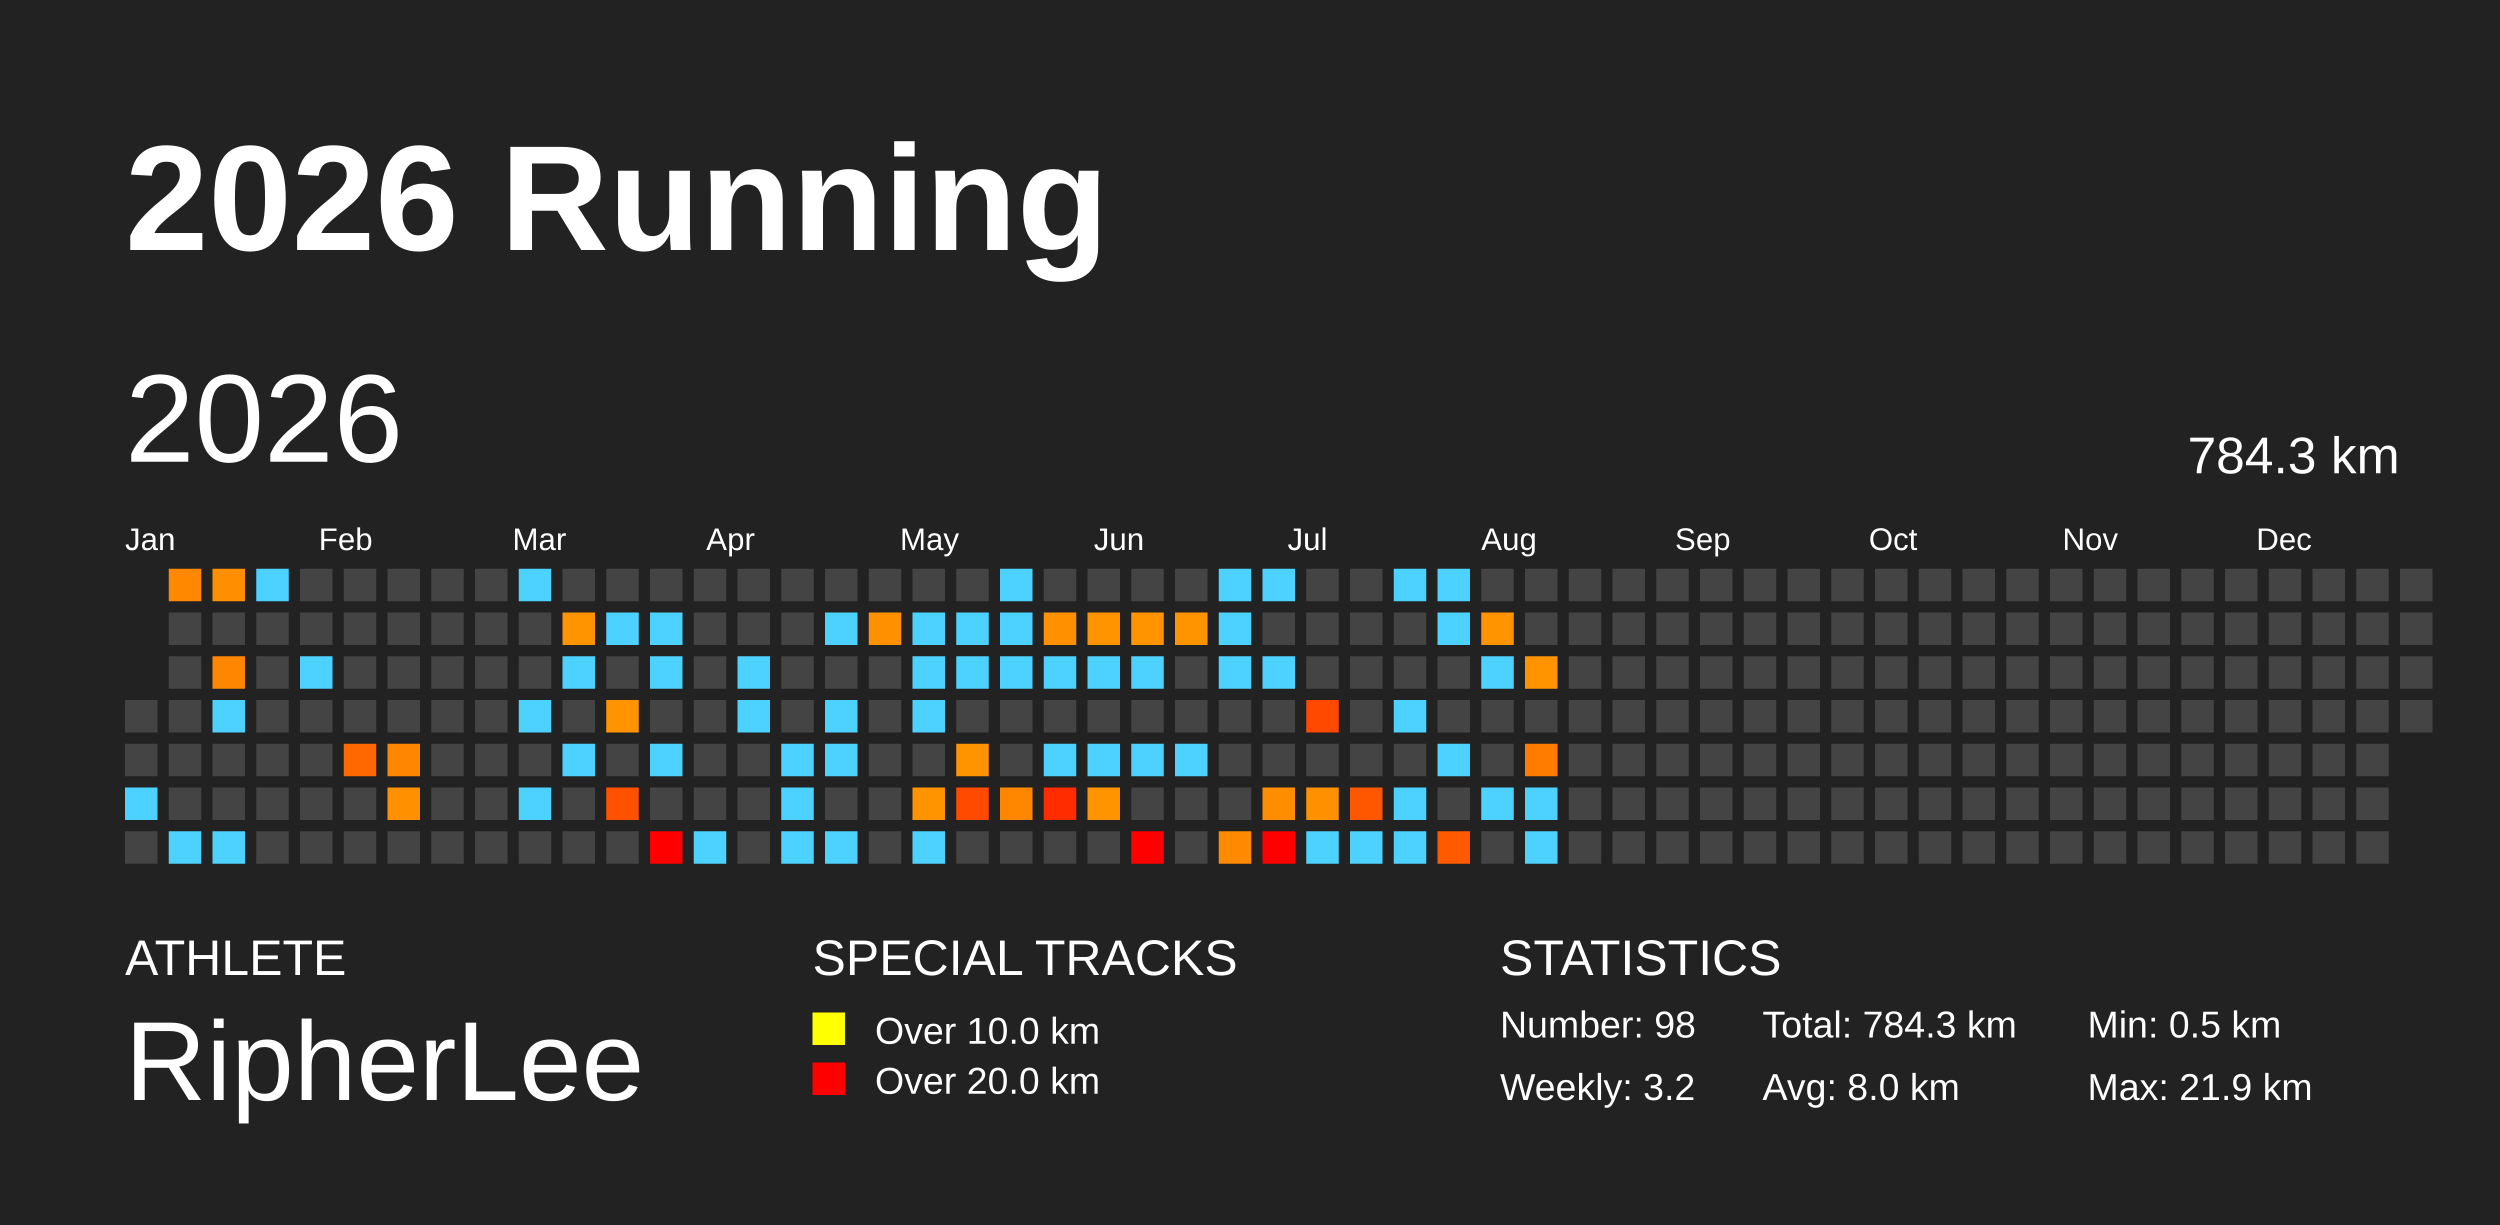
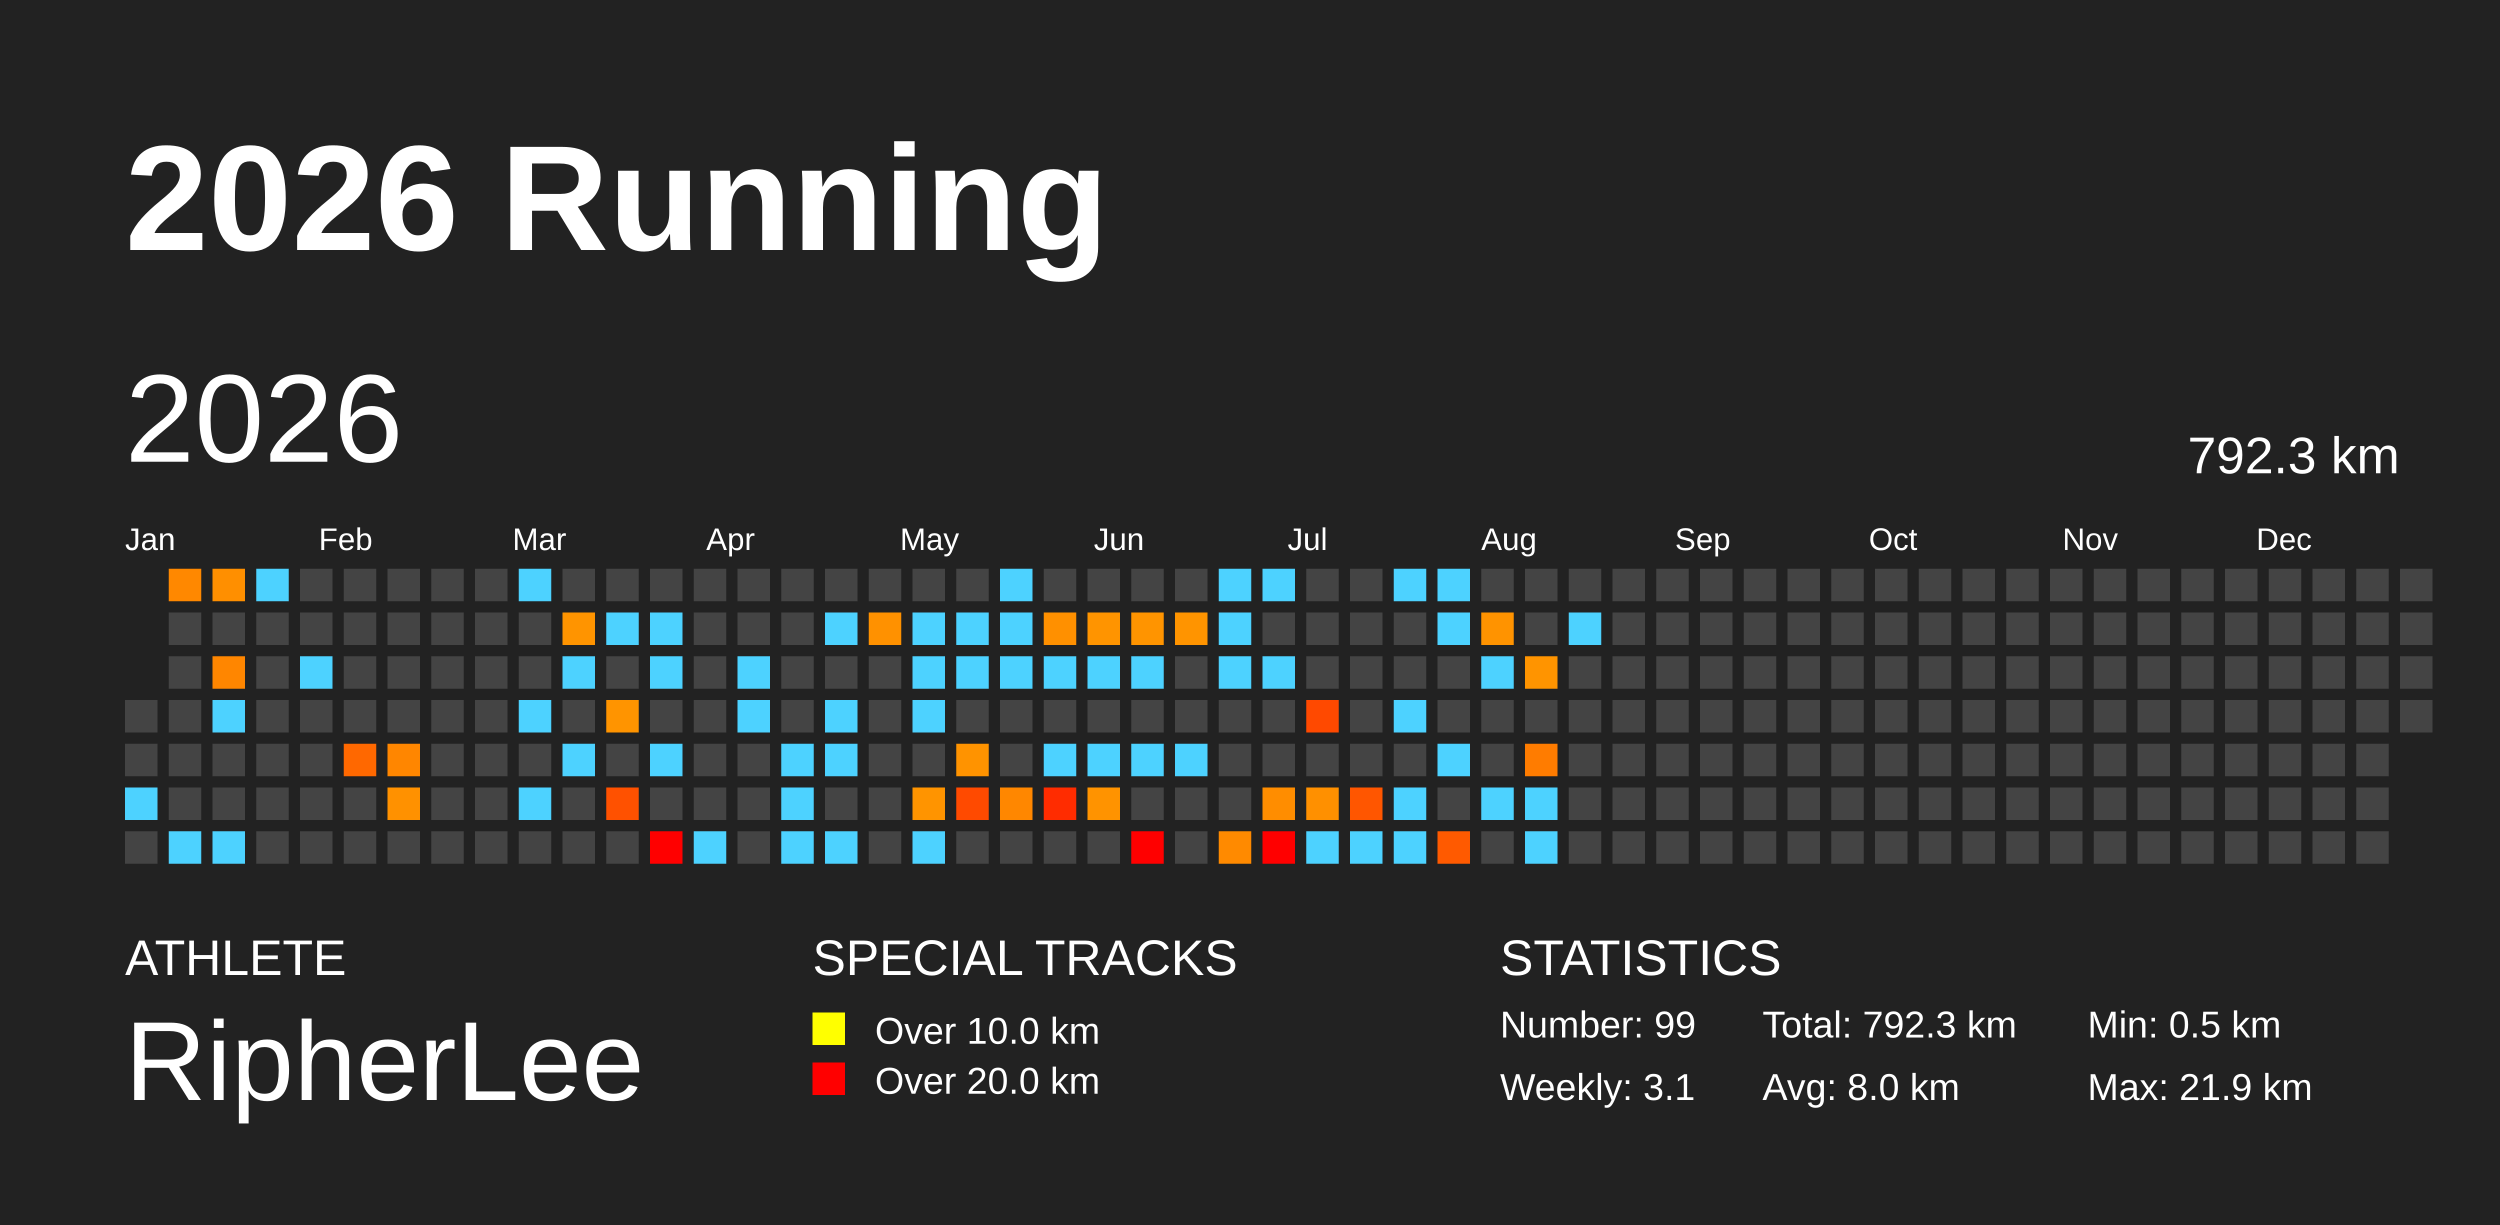
<svg xmlns="http://www.w3.org/2000/svg" baseProfile="full" height="98mm" version="1.1" viewBox="0,0,200,98" width="200mm">
  <defs />
  <rect fill="#222222" height="98" width="200" x="0" y="0" />
  <text fill="#FFFFFF" style="font-size:12px; font-family:Arial; font-weight:bold;" x="10" y="20">2026 Running</text>
  <text fill="#FFFFFF" style="font-size:4px; font-family:Arial" x="10" y="78">ATHLETE</text>
  <text fill="#FFFFFF" style="font-size:9px; font-family:Arial" x="10" y="88">RipherLee</text>
  <text fill="#FFFFFF" style="font-size:4px; font-family:Arial" x="65" y="78">SPECIAL TRACKS</text>
  <rect fill="yellow" height="2.6" width="2.6" x="65" y="81" />
  <text fill="#FFFFFF" style="font-size:3px; font-family:Arial" x="70" y="83.5">Over 10.0 km</text>
  <rect fill="red" height="2.6" width="2.6" x="65" y="85" />
  <text fill="#FFFFFF" style="font-size:3px; font-family:Arial" x="70" y="87.5">Over 20.0 km</text>
  <text fill="#FFFFFF" style="font-size:4px; font-family:Arial" x="120" y="78">STATISTICS</text>
-   <text fill="#FFFFFF" style="font-size:3px; font-family:Arial" x="120" y="83">Number: 98</text>
-   <text fill="#FFFFFF" style="font-size:3px; font-family:Arial" x="120" y="88">Weekly: 3.2</text>
-   <text fill="#FFFFFF" style="font-size:3px; font-family:Arial" x="141" y="83">Total: 784.3 km</text>
+   <text fill="#FFFFFF" style="font-size:3px; font-family:Arial" x="120" y="83">Number: 99</text>
+   <text fill="#FFFFFF" style="font-size:3px; font-family:Arial" x="120" y="88">Weekly: 3.1</text>
+   <text fill="#FFFFFF" style="font-size:3px; font-family:Arial" x="141" y="83">Total: 792.3 km</text>
  <text fill="#FFFFFF" style="font-size:3px; font-family:Arial" x="141" y="88">Avg: 8.0 km</text>
  <text fill="#FFFFFF" style="font-size:3px; font-family:Arial" x="167" y="83">Min: 0.5 km</text>
  <text fill="#FFFFFF" style="font-size:3px; font-family:Arial" x="167" y="88">Max: 21.9 km</text>
  <text dominant-baseline="hanging" fill="#FFFFFF" style="font-size:10.0px; font-family:Arial;" x="10" y="30">2026</text>
-   <text dominant-baseline="hanging" fill="#FFFFFF" style="font-size:4.125px; font-family:Arial;" x="175" y="35">784.3 km</text>
+   <text dominant-baseline="hanging" fill="#FFFFFF" style="font-size:4.125px; font-family:Arial;" x="175" y="35">792.3 km</text>
  <text fill="#FFFFFF" style="font-size:2.5px; font-family:Arial" x="10.0" y="44">Jan</text>
  <text fill="#FFFFFF" style="font-size:2.5px; font-family:Arial" x="25.5" y="44">Feb</text>
  <text fill="#FFFFFF" style="font-size:2.5px; font-family:Arial" x="41.0" y="44">Mar</text>
  <text fill="#FFFFFF" style="font-size:2.5px; font-family:Arial" x="56.5" y="44">Apr</text>
  <text fill="#FFFFFF" style="font-size:2.5px; font-family:Arial" x="72.0" y="44">May</text>
  <text fill="#FFFFFF" style="font-size:2.5px; font-family:Arial" x="87.5" y="44">Jun</text>
  <text fill="#FFFFFF" style="font-size:2.5px; font-family:Arial" x="103.0" y="44">Jul</text>
  <text fill="#FFFFFF" style="font-size:2.5px; font-family:Arial" x="118.5" y="44">Aug</text>
  <text fill="#FFFFFF" style="font-size:2.5px; font-family:Arial" x="134.0" y="44">Sep</text>
  <text fill="#FFFFFF" style="font-size:2.5px; font-family:Arial" x="149.5" y="44">Oct</text>
  <text fill="#FFFFFF" style="font-size:2.5px; font-family:Arial" x="165.0" y="44">Nov</text>
  <text fill="#FFFFFF" style="font-size:2.5px; font-family:Arial" x="180.5" y="44">Dec</text>
  <rect fill="#444444" height="2.6" width="2.6" x="10.0" y="56.0" />
  <rect fill="#444444" height="2.6" width="2.6" x="10.0" y="59.5" />
  <rect fill="#4dd2ff" height="2.6" width="2.6" x="10.0" y="63.0" />
  <rect fill="#444444" height="2.6" width="2.6" x="10.0" y="66.5" />
  <rect fill="#ff8800" height="2.6" width="2.6" x="13.5" y="45.5" />
  <rect fill="#444444" height="2.6" width="2.6" x="13.5" y="49.0" />
  <rect fill="#444444" height="2.6" width="2.6" x="13.5" y="52.5" />
  <rect fill="#444444" height="2.6" width="2.6" x="13.5" y="56.0" />
  <rect fill="#444444" height="2.6" width="2.6" x="13.5" y="59.5" />
  <rect fill="#444444" height="2.6" width="2.6" x="13.5" y="63.0" />
  <rect fill="#4dd2ff" height="2.6" width="2.6" x="13.5" y="66.5" />
  <rect fill="#ff8f00" height="2.6" width="2.6" x="17.0" y="45.5" />
  <rect fill="#444444" height="2.6" width="2.6" x="17.0" y="49.0" />
  <rect fill="#ff8600" height="2.6" width="2.6" x="17.0" y="52.5" />
  <rect fill="#4dd2ff" height="2.6" width="2.6" x="17.0" y="56.0" />
  <rect fill="#444444" height="2.6" width="2.6" x="17.0" y="59.5" />
  <rect fill="#444444" height="2.6" width="2.6" x="17.0" y="63.0" />
  <rect fill="#4dd2ff" height="2.6" width="2.6" x="17.0" y="66.5" />
  <rect fill="#4dd2ff" height="2.6" width="2.6" x="20.5" y="45.5" />
  <rect fill="#444444" height="2.6" width="2.6" x="20.5" y="49.0" />
  <rect fill="#444444" height="2.6" width="2.6" x="20.5" y="52.5" />
  <rect fill="#444444" height="2.6" width="2.6" x="20.5" y="56.0" />
  <rect fill="#444444" height="2.6" width="2.6" x="20.5" y="59.5" />
  <rect fill="#444444" height="2.6" width="2.6" x="20.5" y="63.0" />
  <rect fill="#444444" height="2.6" width="2.6" x="20.5" y="66.5" />
  <rect fill="#444444" height="2.6" width="2.6" x="24.0" y="45.5" />
  <rect fill="#444444" height="2.6" width="2.6" x="24.0" y="49.0" />
  <rect fill="#4dd2ff" height="2.6" width="2.6" x="24.0" y="52.5" />
  <rect fill="#444444" height="2.6" width="2.6" x="24.0" y="56.0" />
  <rect fill="#444444" height="2.6" width="2.6" x="24.0" y="59.5" />
  <rect fill="#444444" height="2.6" width="2.6" x="24.0" y="63.0" />
  <rect fill="#444444" height="2.6" width="2.6" x="24.0" y="66.5" />
  <rect fill="#444444" height="2.6" width="2.6" x="27.5" y="45.5" />
  <rect fill="#444444" height="2.6" width="2.6" x="27.5" y="49.0" />
  <rect fill="#444444" height="2.6" width="2.6" x="27.5" y="52.5" />
  <rect fill="#444444" height="2.6" width="2.6" x="27.5" y="56.0" />
  <rect fill="#ff6800" height="2.6" width="2.6" x="27.5" y="59.5" />
  <rect fill="#444444" height="2.6" width="2.6" x="27.5" y="63.0" />
  <rect fill="#444444" height="2.6" width="2.6" x="27.5" y="66.5" />
  <rect fill="#444444" height="2.6" width="2.6" x="31.0" y="45.5" />
  <rect fill="#444444" height="2.6" width="2.6" x="31.0" y="49.0" />
  <rect fill="#444444" height="2.6" width="2.6" x="31.0" y="52.5" />
  <rect fill="#444444" height="2.6" width="2.6" x="31.0" y="56.0" />
  <rect fill="#ff8600" height="2.6" width="2.6" x="31.0" y="59.5" />
  <rect fill="#ff9100" height="2.6" width="2.6" x="31.0" y="63.0" />
  <rect fill="#444444" height="2.6" width="2.6" x="31.0" y="66.5" />
  <rect fill="#444444" height="2.6" width="2.6" x="34.5" y="45.5" />
  <rect fill="#444444" height="2.6" width="2.6" x="34.5" y="49.0" />
  <rect fill="#444444" height="2.6" width="2.6" x="34.5" y="52.5" />
  <rect fill="#444444" height="2.6" width="2.6" x="34.5" y="56.0" />
  <rect fill="#444444" height="2.6" width="2.6" x="34.5" y="59.5" />
  <rect fill="#444444" height="2.6" width="2.6" x="34.5" y="63.0" />
  <rect fill="#444444" height="2.6" width="2.6" x="34.5" y="66.5" />
  <rect fill="#444444" height="2.6" width="2.6" x="38.0" y="45.5" />
  <rect fill="#444444" height="2.6" width="2.6" x="38.0" y="49.0" />
  <rect fill="#444444" height="2.6" width="2.6" x="38.0" y="52.5" />
  <rect fill="#444444" height="2.6" width="2.6" x="38.0" y="56.0" />
  <rect fill="#444444" height="2.6" width="2.6" x="38.0" y="59.5" />
  <rect fill="#444444" height="2.6" width="2.6" x="38.0" y="63.0" />
  <rect fill="#444444" height="2.6" width="2.6" x="38.0" y="66.5" />
  <rect fill="#4dd2ff" height="2.6" width="2.6" x="41.5" y="45.5" />
  <rect fill="#444444" height="2.6" width="2.6" x="41.5" y="49.0" />
  <rect fill="#444444" height="2.6" width="2.6" x="41.5" y="52.5" />
  <rect fill="#4dd2ff" height="2.6" width="2.6" x="41.5" y="56.0" />
  <rect fill="#444444" height="2.6" width="2.6" x="41.5" y="59.5" />
  <rect fill="#4dd2ff" height="2.6" width="2.6" x="41.5" y="63.0" />
  <rect fill="#444444" height="2.6" width="2.6" x="41.5" y="66.5" />
  <rect fill="#444444" height="2.6" width="2.6" x="45.0" y="45.5" />
  <rect fill="#ff9400" height="2.6" width="2.6" x="45.0" y="49.0" />
  <rect fill="#4dd2ff" height="2.6" width="2.6" x="45.0" y="52.5" />
  <rect fill="#444444" height="2.6" width="2.6" x="45.0" y="56.0" />
  <rect fill="#4dd2ff" height="2.6" width="2.6" x="45.0" y="59.5" />
  <rect fill="#444444" height="2.6" width="2.6" x="45.0" y="63.0" />
  <rect fill="#444444" height="2.6" width="2.6" x="45.0" y="66.5" />
  <rect fill="#444444" height="2.6" width="2.6" x="48.5" y="45.5" />
  <rect fill="#4dd2ff" height="2.6" width="2.6" x="48.5" y="49.0" />
  <rect fill="#444444" height="2.6" width="2.6" x="48.5" y="52.5" />
  <rect fill="#ff9400" height="2.6" width="2.6" x="48.5" y="56.0" />
  <rect fill="#444444" height="2.6" width="2.6" x="48.5" y="59.5" />
  <rect fill="#ff5100" height="2.6" width="2.6" x="48.5" y="63.0" />
  <rect fill="#444444" height="2.6" width="2.6" x="48.5" y="66.5" />
  <rect fill="#444444" height="2.6" width="2.6" x="52.0" y="45.5" />
  <rect fill="#4dd2ff" height="2.6" width="2.6" x="52.0" y="49.0" />
  <rect fill="#4dd2ff" height="2.6" width="2.6" x="52.0" y="52.5" />
  <rect fill="#444444" height="2.6" width="2.6" x="52.0" y="56.0" />
  <rect fill="#4dd2ff" height="2.6" width="2.6" x="52.0" y="59.5" />
  <rect fill="#444444" height="2.6" width="2.6" x="52.0" y="63.0" />
  <rect fill="red" height="2.6" width="2.6" x="52.0" y="66.5" />
  <rect fill="#444444" height="2.6" width="2.6" x="55.5" y="45.5" />
  <rect fill="#444444" height="2.6" width="2.6" x="55.5" y="49.0" />
  <rect fill="#444444" height="2.6" width="2.6" x="55.5" y="52.5" />
  <rect fill="#444444" height="2.6" width="2.6" x="55.5" y="56.0" />
  <rect fill="#444444" height="2.6" width="2.6" x="55.5" y="59.5" />
  <rect fill="#444444" height="2.6" width="2.6" x="55.5" y="63.0" />
  <rect fill="#4dd2ff" height="2.6" width="2.6" x="55.5" y="66.5" />
  <rect fill="#444444" height="2.6" width="2.6" x="59.0" y="45.5" />
  <rect fill="#444444" height="2.6" width="2.6" x="59.0" y="49.0" />
  <rect fill="#4dd2ff" height="2.6" width="2.6" x="59.0" y="52.5" />
  <rect fill="#4dd2ff" height="2.6" width="2.6" x="59.0" y="56.0" />
  <rect fill="#444444" height="2.6" width="2.6" x="59.0" y="59.5" />
  <rect fill="#444444" height="2.6" width="2.6" x="59.0" y="63.0" />
  <rect fill="#444444" height="2.6" width="2.6" x="59.0" y="66.5" />
  <rect fill="#444444" height="2.6" width="2.6" x="62.5" y="45.5" />
  <rect fill="#444444" height="2.6" width="2.6" x="62.5" y="49.0" />
  <rect fill="#444444" height="2.6" width="2.6" x="62.5" y="52.5" />
  <rect fill="#444444" height="2.6" width="2.6" x="62.5" y="56.0" />
  <rect fill="#4dd2ff" height="2.6" width="2.6" x="62.5" y="59.5" />
  <rect fill="#4dd2ff" height="2.6" width="2.6" x="62.5" y="63.0" />
  <rect fill="#4dd2ff" height="2.6" width="2.6" x="62.5" y="66.5" />
  <rect fill="#444444" height="2.6" width="2.6" x="66.0" y="45.5" />
  <rect fill="#4dd2ff" height="2.6" width="2.6" x="66.0" y="49.0" />
  <rect fill="#444444" height="2.6" width="2.6" x="66.0" y="52.5" />
  <rect fill="#4dd2ff" height="2.6" width="2.6" x="66.0" y="56.0" />
  <rect fill="#4dd2ff" height="2.6" width="2.6" x="66.0" y="59.5" />
  <rect fill="#444444" height="2.6" width="2.6" x="66.0" y="63.0" />
  <rect fill="#4dd2ff" height="2.6" width="2.6" x="66.0" y="66.5" />
  <rect fill="#444444" height="2.6" width="2.6" x="69.5" y="45.5" />
  <rect fill="#ff9100" height="2.6" width="2.6" x="69.5" y="49.0" />
  <rect fill="#444444" height="2.6" width="2.6" x="69.5" y="52.5" />
  <rect fill="#444444" height="2.6" width="2.6" x="69.5" y="56.0" />
  <rect fill="#444444" height="2.6" width="2.6" x="69.5" y="59.5" />
  <rect fill="#444444" height="2.6" width="2.6" x="69.5" y="63.0" />
  <rect fill="#444444" height="2.6" width="2.6" x="69.5" y="66.5" />
  <rect fill="#444444" height="2.6" width="2.6" x="73.0" y="45.5" />
  <rect fill="#4dd2ff" height="2.6" width="2.6" x="73.0" y="49.0" />
  <rect fill="#4dd2ff" height="2.6" width="2.6" x="73.0" y="52.5" />
  <rect fill="#4dd2ff" height="2.6" width="2.6" x="73.0" y="56.0" />
  <rect fill="#444444" height="2.6" width="2.6" x="73.0" y="59.5" />
  <rect fill="#ff9400" height="2.6" width="2.6" x="73.0" y="63.0" />
  <rect fill="#4dd2ff" height="2.6" width="2.6" x="73.0" y="66.5" />
  <rect fill="#444444" height="2.6" width="2.6" x="76.5" y="45.5" />
  <rect fill="#4dd2ff" height="2.6" width="2.6" x="76.5" y="49.0" />
  <rect fill="#4dd2ff" height="2.6" width="2.6" x="76.5" y="52.5" />
  <rect fill="#444444" height="2.6" width="2.6" x="76.5" y="56.0" />
  <rect fill="#ff9300" height="2.6" width="2.6" x="76.5" y="59.5" />
  <rect fill="#ff4a00" height="2.6" width="2.6" x="76.5" y="63.0" />
  <rect fill="#444444" height="2.6" width="2.6" x="76.5" y="66.5" />
  <rect fill="#4dd2ff" height="2.6" width="2.6" x="80.0" y="45.5" />
  <rect fill="#4dd2ff" height="2.6" width="2.6" x="80.0" y="49.0" />
  <rect fill="#4dd2ff" height="2.6" width="2.6" x="80.0" y="52.5" />
  <rect fill="#444444" height="2.6" width="2.6" x="80.0" y="56.0" />
  <rect fill="#444444" height="2.6" width="2.6" x="80.0" y="59.5" />
  <rect fill="#ff8700" height="2.6" width="2.6" x="80.0" y="63.0" />
  <rect fill="#444444" height="2.6" width="2.6" x="80.0" y="66.5" />
  <rect fill="#444444" height="2.6" width="2.6" x="83.5" y="45.5" />
  <rect fill="#ff9000" height="2.6" width="2.6" x="83.5" y="49.0" />
  <rect fill="#4dd2ff" height="2.6" width="2.6" x="83.5" y="52.5" />
  <rect fill="#444444" height="2.6" width="2.6" x="83.5" y="56.0" />
  <rect fill="#4dd2ff" height="2.6" width="2.6" x="83.5" y="59.5" />
  <rect fill="#ff2c00" height="2.6" width="2.6" x="83.5" y="63.0" />
  <rect fill="#444444" height="2.6" width="2.6" x="83.5" y="66.5" />
  <rect fill="#444444" height="2.6" width="2.6" x="87.0" y="45.5" />
  <rect fill="#ff9400" height="2.6" width="2.6" x="87.0" y="49.0" />
  <rect fill="#4dd2ff" height="2.6" width="2.6" x="87.0" y="52.5" />
  <rect fill="#444444" height="2.6" width="2.6" x="87.0" y="56.0" />
  <rect fill="#4dd2ff" height="2.6" width="2.6" x="87.0" y="59.5" />
  <rect fill="#ff9300" height="2.6" width="2.6" x="87.0" y="63.0" />
  <rect fill="#444444" height="2.6" width="2.6" x="87.0" y="66.5" />
  <rect fill="#444444" height="2.6" width="2.6" x="90.5" y="45.5" />
  <rect fill="#ff9400" height="2.6" width="2.6" x="90.5" y="49.0" />
  <rect fill="#4dd2ff" height="2.6" width="2.6" x="90.5" y="52.5" />
  <rect fill="#444444" height="2.6" width="2.6" x="90.5" y="56.0" />
  <rect fill="#4dd2ff" height="2.6" width="2.6" x="90.5" y="59.5" />
  <rect fill="#444444" height="2.6" width="2.6" x="90.5" y="63.0" />
  <rect fill="red" height="2.6" width="2.6" x="90.5" y="66.5" />
  <rect fill="#444444" height="2.6" width="2.6" x="94.0" y="45.5" />
  <rect fill="#ff9400" height="2.6" width="2.6" x="94.0" y="49.0" />
  <rect fill="#444444" height="2.6" width="2.6" x="94.0" y="52.5" />
  <rect fill="#444444" height="2.6" width="2.6" x="94.0" y="56.0" />
  <rect fill="#4dd2ff" height="2.6" width="2.6" x="94.0" y="59.5" />
  <rect fill="#444444" height="2.6" width="2.6" x="94.0" y="63.0" />
  <rect fill="#444444" height="2.6" width="2.6" x="94.0" y="66.5" />
  <rect fill="#4dd2ff" height="2.6" width="2.6" x="97.5" y="45.5" />
  <rect fill="#4dd2ff" height="2.6" width="2.6" x="97.5" y="49.0" />
  <rect fill="#4dd2ff" height="2.6" width="2.6" x="97.5" y="52.5" />
  <rect fill="#444444" height="2.6" width="2.6" x="97.5" y="56.0" />
  <rect fill="#444444" height="2.6" width="2.6" x="97.5" y="59.5" />
  <rect fill="#444444" height="2.6" width="2.6" x="97.5" y="63.0" />
  <rect fill="#ff8a00" height="2.6" width="2.6" x="97.5" y="66.5" />
  <rect fill="#4dd2ff" height="2.6" width="2.6" x="101.0" y="45.5" />
  <rect fill="#444444" height="2.6" width="2.6" x="101.0" y="49.0" />
  <rect fill="#4dd2ff" height="2.6" width="2.6" x="101.0" y="52.5" />
  <rect fill="#444444" height="2.6" width="2.6" x="101.0" y="56.0" />
  <rect fill="#444444" height="2.6" width="2.6" x="101.0" y="59.5" />
  <rect fill="#ff8d00" height="2.6" width="2.6" x="101.0" y="63.0" />
  <rect fill="red" height="2.6" width="2.6" x="101.0" y="66.5" />
  <rect fill="#444444" height="2.6" width="2.6" x="104.5" y="45.5" />
  <rect fill="#444444" height="2.6" width="2.6" x="104.5" y="49.0" />
  <rect fill="#444444" height="2.6" width="2.6" x="104.5" y="52.5" />
  <rect fill="#ff4900" height="2.6" width="2.6" x="104.5" y="56.0" />
  <rect fill="#444444" height="2.6" width="2.6" x="104.5" y="59.5" />
  <rect fill="#ff9000" height="2.6" width="2.6" x="104.5" y="63.0" />
  <rect fill="#4dd2ff" height="2.6" width="2.6" x="104.5" y="66.5" />
  <rect fill="#444444" height="2.6" width="2.6" x="108.0" y="45.5" />
  <rect fill="#444444" height="2.6" width="2.6" x="108.0" y="49.0" />
  <rect fill="#444444" height="2.6" width="2.6" x="108.0" y="52.5" />
  <rect fill="#444444" height="2.6" width="2.6" x="108.0" y="56.0" />
  <rect fill="#444444" height="2.6" width="2.6" x="108.0" y="59.5" />
  <rect fill="#ff5600" height="2.6" width="2.6" x="108.0" y="63.0" />
  <rect fill="#4dd2ff" height="2.6" width="2.6" x="108.0" y="66.5" />
  <rect fill="#4dd2ff" height="2.6" width="2.6" x="111.5" y="45.5" />
  <rect fill="#444444" height="2.6" width="2.6" x="111.5" y="49.0" />
  <rect fill="#444444" height="2.6" width="2.6" x="111.5" y="52.5" />
  <rect fill="#4dd2ff" height="2.6" width="2.6" x="111.5" y="56.0" />
  <rect fill="#444444" height="2.6" width="2.6" x="111.5" y="59.5" />
  <rect fill="#4dd2ff" height="2.6" width="2.6" x="111.5" y="63.0" />
  <rect fill="#4dd2ff" height="2.6" width="2.6" x="111.5" y="66.5" />
  <rect fill="#4dd2ff" height="2.6" width="2.6" x="115.0" y="45.5" />
  <rect fill="#4dd2ff" height="2.6" width="2.6" x="115.0" y="49.0" />
  <rect fill="#444444" height="2.6" width="2.6" x="115.0" y="52.5" />
  <rect fill="#444444" height="2.6" width="2.6" x="115.0" y="56.0" />
  <rect fill="#4dd2ff" height="2.6" width="2.6" x="115.0" y="59.5" />
  <rect fill="#444444" height="2.6" width="2.6" x="115.0" y="63.0" />
  <rect fill="#ff5a00" height="2.6" width="2.6" x="115.0" y="66.5" />
  <rect fill="#444444" height="2.6" width="2.6" x="118.5" y="45.5" />
  <rect fill="#ff9300" height="2.6" width="2.6" x="118.5" y="49.0" />
  <rect fill="#4dd2ff" height="2.6" width="2.6" x="118.5" y="52.5" />
  <rect fill="#444444" height="2.6" width="2.6" x="118.5" y="56.0" />
  <rect fill="#444444" height="2.6" width="2.6" x="118.5" y="59.5" />
  <rect fill="#4dd2ff" height="2.6" width="2.6" x="118.5" y="63.0" />
  <rect fill="#444444" height="2.6" width="2.6" x="118.5" y="66.5" />
  <rect fill="#444444" height="2.6" width="2.6" x="122.0" y="45.5" />
  <rect fill="#444444" height="2.6" width="2.6" x="122.0" y="49.0" />
  <rect fill="#ff9400" height="2.6" width="2.6" x="122.0" y="52.5" />
  <rect fill="#444444" height="2.6" width="2.6" x="122.0" y="56.0" />
  <rect fill="#ff7c00" height="2.6" width="2.6" x="122.0" y="59.5" />
  <rect fill="#4dd2ff" height="2.6" width="2.6" x="122.0" y="63.0" />
  <rect fill="#4dd2ff" height="2.6" width="2.6" x="122.0" y="66.5" />
  <rect fill="#444444" height="2.6" width="2.6" x="125.5" y="45.5" />
-   <rect fill="#444444" height="2.6" width="2.6" x="125.5" y="49.0" />
+   <rect fill="#4dd2ff" height="2.6" width="2.6" x="125.5" y="49.0" />
  <rect fill="#444444" height="2.6" width="2.6" x="125.5" y="52.5" />
  <rect fill="#444444" height="2.6" width="2.6" x="125.5" y="56.0" />
  <rect fill="#444444" height="2.6" width="2.6" x="125.5" y="59.5" />
  <rect fill="#444444" height="2.6" width="2.6" x="125.5" y="63.0" />
  <rect fill="#444444" height="2.6" width="2.6" x="125.5" y="66.5" />
  <rect fill="#444444" height="2.6" width="2.6" x="129.0" y="45.5" />
  <rect fill="#444444" height="2.6" width="2.6" x="129.0" y="49.0" />
  <rect fill="#444444" height="2.6" width="2.6" x="129.0" y="52.5" />
  <rect fill="#444444" height="2.6" width="2.6" x="129.0" y="56.0" />
  <rect fill="#444444" height="2.6" width="2.6" x="129.0" y="59.5" />
  <rect fill="#444444" height="2.6" width="2.6" x="129.0" y="63.0" />
  <rect fill="#444444" height="2.6" width="2.6" x="129.0" y="66.5" />
  <rect fill="#444444" height="2.6" width="2.6" x="132.5" y="45.5" />
  <rect fill="#444444" height="2.6" width="2.6" x="132.5" y="49.0" />
  <rect fill="#444444" height="2.6" width="2.6" x="132.5" y="52.5" />
  <rect fill="#444444" height="2.6" width="2.6" x="132.5" y="56.0" />
  <rect fill="#444444" height="2.6" width="2.6" x="132.5" y="59.5" />
  <rect fill="#444444" height="2.6" width="2.6" x="132.5" y="63.0" />
  <rect fill="#444444" height="2.6" width="2.6" x="132.5" y="66.5" />
  <rect fill="#444444" height="2.6" width="2.6" x="136.0" y="45.5" />
  <rect fill="#444444" height="2.6" width="2.6" x="136.0" y="49.0" />
  <rect fill="#444444" height="2.6" width="2.6" x="136.0" y="52.5" />
  <rect fill="#444444" height="2.6" width="2.6" x="136.0" y="56.0" />
  <rect fill="#444444" height="2.6" width="2.6" x="136.0" y="59.5" />
  <rect fill="#444444" height="2.6" width="2.6" x="136.0" y="63.0" />
  <rect fill="#444444" height="2.6" width="2.6" x="136.0" y="66.5" />
  <rect fill="#444444" height="2.6" width="2.6" x="139.5" y="45.5" />
  <rect fill="#444444" height="2.6" width="2.6" x="139.5" y="49.0" />
  <rect fill="#444444" height="2.6" width="2.6" x="139.5" y="52.5" />
  <rect fill="#444444" height="2.6" width="2.6" x="139.5" y="56.0" />
  <rect fill="#444444" height="2.6" width="2.6" x="139.5" y="59.5" />
  <rect fill="#444444" height="2.6" width="2.6" x="139.5" y="63.0" />
  <rect fill="#444444" height="2.6" width="2.6" x="139.5" y="66.5" />
  <rect fill="#444444" height="2.6" width="2.6" x="143.0" y="45.5" />
  <rect fill="#444444" height="2.6" width="2.6" x="143.0" y="49.0" />
  <rect fill="#444444" height="2.6" width="2.6" x="143.0" y="52.5" />
  <rect fill="#444444" height="2.6" width="2.6" x="143.0" y="56.0" />
  <rect fill="#444444" height="2.6" width="2.6" x="143.0" y="59.5" />
  <rect fill="#444444" height="2.6" width="2.6" x="143.0" y="63.0" />
  <rect fill="#444444" height="2.6" width="2.6" x="143.0" y="66.5" />
  <rect fill="#444444" height="2.6" width="2.6" x="146.5" y="45.5" />
  <rect fill="#444444" height="2.6" width="2.6" x="146.5" y="49.0" />
  <rect fill="#444444" height="2.6" width="2.6" x="146.5" y="52.5" />
  <rect fill="#444444" height="2.6" width="2.6" x="146.5" y="56.0" />
  <rect fill="#444444" height="2.6" width="2.6" x="146.5" y="59.5" />
  <rect fill="#444444" height="2.6" width="2.6" x="146.5" y="63.0" />
  <rect fill="#444444" height="2.6" width="2.6" x="146.5" y="66.5" />
  <rect fill="#444444" height="2.6" width="2.6" x="150.0" y="45.5" />
  <rect fill="#444444" height="2.6" width="2.6" x="150.0" y="49.0" />
  <rect fill="#444444" height="2.6" width="2.6" x="150.0" y="52.5" />
  <rect fill="#444444" height="2.6" width="2.6" x="150.0" y="56.0" />
  <rect fill="#444444" height="2.6" width="2.6" x="150.0" y="59.5" />
  <rect fill="#444444" height="2.6" width="2.6" x="150.0" y="63.0" />
  <rect fill="#444444" height="2.6" width="2.6" x="150.0" y="66.5" />
  <rect fill="#444444" height="2.6" width="2.6" x="153.5" y="45.5" />
  <rect fill="#444444" height="2.6" width="2.6" x="153.5" y="49.0" />
  <rect fill="#444444" height="2.6" width="2.6" x="153.5" y="52.5" />
  <rect fill="#444444" height="2.6" width="2.6" x="153.5" y="56.0" />
  <rect fill="#444444" height="2.6" width="2.6" x="153.5" y="59.5" />
  <rect fill="#444444" height="2.6" width="2.6" x="153.5" y="63.0" />
  <rect fill="#444444" height="2.6" width="2.6" x="153.5" y="66.5" />
  <rect fill="#444444" height="2.6" width="2.6" x="157.0" y="45.5" />
  <rect fill="#444444" height="2.6" width="2.6" x="157.0" y="49.0" />
  <rect fill="#444444" height="2.6" width="2.6" x="157.0" y="52.5" />
  <rect fill="#444444" height="2.6" width="2.6" x="157.0" y="56.0" />
  <rect fill="#444444" height="2.6" width="2.6" x="157.0" y="59.5" />
  <rect fill="#444444" height="2.6" width="2.6" x="157.0" y="63.0" />
  <rect fill="#444444" height="2.6" width="2.6" x="157.0" y="66.5" />
  <rect fill="#444444" height="2.6" width="2.6" x="160.5" y="45.5" />
  <rect fill="#444444" height="2.6" width="2.6" x="160.5" y="49.0" />
  <rect fill="#444444" height="2.6" width="2.6" x="160.5" y="52.5" />
  <rect fill="#444444" height="2.6" width="2.6" x="160.5" y="56.0" />
  <rect fill="#444444" height="2.6" width="2.6" x="160.5" y="59.5" />
  <rect fill="#444444" height="2.6" width="2.6" x="160.5" y="63.0" />
  <rect fill="#444444" height="2.6" width="2.6" x="160.5" y="66.5" />
  <rect fill="#444444" height="2.6" width="2.6" x="164.0" y="45.5" />
  <rect fill="#444444" height="2.6" width="2.6" x="164.0" y="49.0" />
  <rect fill="#444444" height="2.6" width="2.6" x="164.0" y="52.5" />
  <rect fill="#444444" height="2.6" width="2.6" x="164.0" y="56.0" />
  <rect fill="#444444" height="2.6" width="2.6" x="164.0" y="59.5" />
  <rect fill="#444444" height="2.6" width="2.6" x="164.0" y="63.0" />
  <rect fill="#444444" height="2.6" width="2.6" x="164.0" y="66.5" />
  <rect fill="#444444" height="2.6" width="2.6" x="167.5" y="45.5" />
  <rect fill="#444444" height="2.6" width="2.6" x="167.5" y="49.0" />
  <rect fill="#444444" height="2.6" width="2.6" x="167.5" y="52.5" />
  <rect fill="#444444" height="2.6" width="2.6" x="167.5" y="56.0" />
  <rect fill="#444444" height="2.6" width="2.6" x="167.5" y="59.5" />
  <rect fill="#444444" height="2.6" width="2.6" x="167.5" y="63.0" />
  <rect fill="#444444" height="2.6" width="2.6" x="167.5" y="66.5" />
  <rect fill="#444444" height="2.6" width="2.6" x="171.0" y="45.5" />
  <rect fill="#444444" height="2.6" width="2.6" x="171.0" y="49.0" />
  <rect fill="#444444" height="2.6" width="2.6" x="171.0" y="52.5" />
  <rect fill="#444444" height="2.6" width="2.6" x="171.0" y="56.0" />
  <rect fill="#444444" height="2.6" width="2.6" x="171.0" y="59.5" />
  <rect fill="#444444" height="2.6" width="2.6" x="171.0" y="63.0" />
  <rect fill="#444444" height="2.6" width="2.6" x="171.0" y="66.5" />
  <rect fill="#444444" height="2.6" width="2.6" x="174.5" y="45.5" />
  <rect fill="#444444" height="2.6" width="2.6" x="174.5" y="49.0" />
  <rect fill="#444444" height="2.6" width="2.6" x="174.5" y="52.5" />
  <rect fill="#444444" height="2.6" width="2.6" x="174.5" y="56.0" />
  <rect fill="#444444" height="2.6" width="2.6" x="174.5" y="59.5" />
  <rect fill="#444444" height="2.6" width="2.6" x="174.5" y="63.0" />
  <rect fill="#444444" height="2.6" width="2.6" x="174.5" y="66.5" />
  <rect fill="#444444" height="2.6" width="2.6" x="178.0" y="45.5" />
  <rect fill="#444444" height="2.6" width="2.6" x="178.0" y="49.0" />
  <rect fill="#444444" height="2.6" width="2.6" x="178.0" y="52.5" />
  <rect fill="#444444" height="2.6" width="2.6" x="178.0" y="56.0" />
  <rect fill="#444444" height="2.6" width="2.6" x="178.0" y="59.5" />
  <rect fill="#444444" height="2.6" width="2.6" x="178.0" y="63.0" />
  <rect fill="#444444" height="2.6" width="2.6" x="178.0" y="66.5" />
  <rect fill="#444444" height="2.6" width="2.6" x="181.5" y="45.5" />
  <rect fill="#444444" height="2.6" width="2.6" x="181.5" y="49.0" />
  <rect fill="#444444" height="2.6" width="2.6" x="181.5" y="52.5" />
  <rect fill="#444444" height="2.6" width="2.6" x="181.5" y="56.0" />
  <rect fill="#444444" height="2.6" width="2.6" x="181.5" y="59.5" />
  <rect fill="#444444" height="2.6" width="2.6" x="181.5" y="63.0" />
  <rect fill="#444444" height="2.6" width="2.6" x="181.5" y="66.5" />
  <rect fill="#444444" height="2.6" width="2.6" x="185.0" y="45.5" />
  <rect fill="#444444" height="2.6" width="2.6" x="185.0" y="49.0" />
  <rect fill="#444444" height="2.6" width="2.6" x="185.0" y="52.5" />
  <rect fill="#444444" height="2.6" width="2.6" x="185.0" y="56.0" />
  <rect fill="#444444" height="2.6" width="2.6" x="185.0" y="59.5" />
  <rect fill="#444444" height="2.6" width="2.6" x="185.0" y="63.0" />
  <rect fill="#444444" height="2.6" width="2.6" x="185.0" y="66.5" />
  <rect fill="#444444" height="2.6" width="2.6" x="188.5" y="45.5" />
  <rect fill="#444444" height="2.6" width="2.6" x="188.5" y="49.0" />
  <rect fill="#444444" height="2.6" width="2.6" x="188.5" y="52.5" />
  <rect fill="#444444" height="2.6" width="2.6" x="188.5" y="56.0" />
  <rect fill="#444444" height="2.6" width="2.6" x="188.5" y="59.5" />
  <rect fill="#444444" height="2.6" width="2.6" x="188.5" y="63.0" />
  <rect fill="#444444" height="2.6" width="2.6" x="188.5" y="66.5" />
  <rect fill="#444444" height="2.6" width="2.6" x="192.0" y="45.5" />
  <rect fill="#444444" height="2.6" width="2.6" x="192.0" y="49.0" />
  <rect fill="#444444" height="2.6" width="2.6" x="192.0" y="52.5" />
  <rect fill="#444444" height="2.6" width="2.6" x="192.0" y="56.0" />
</svg>
